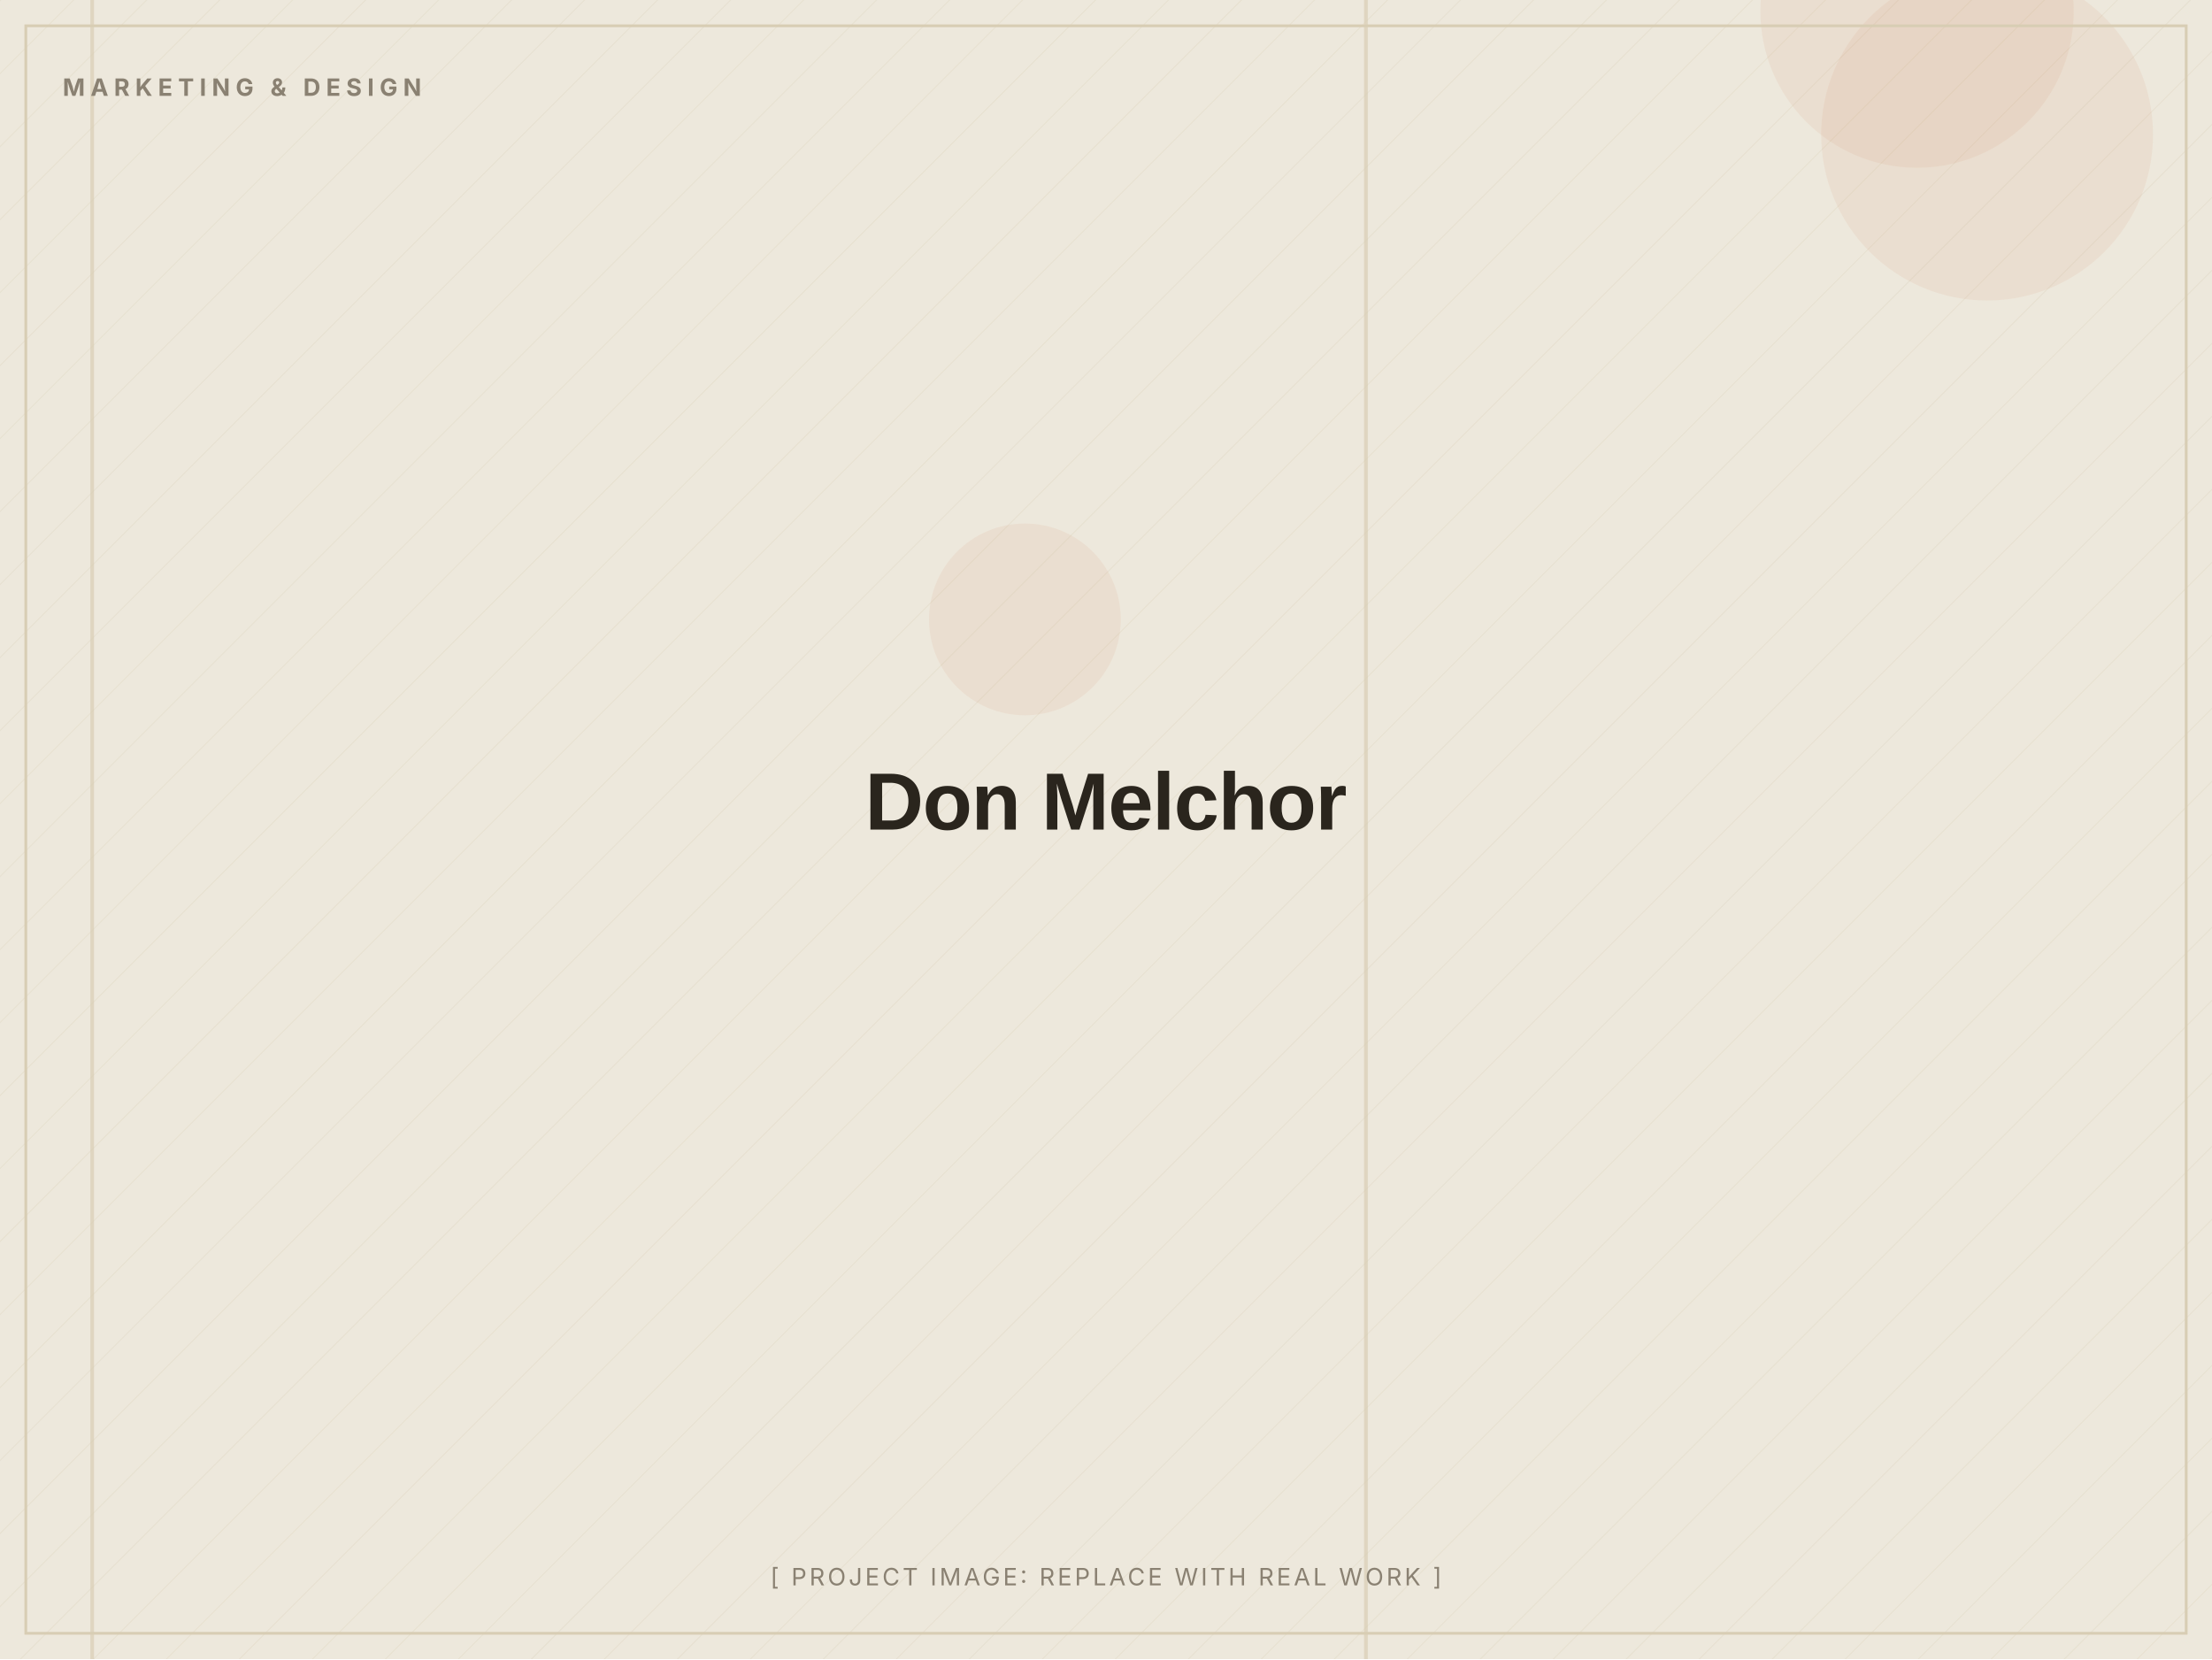
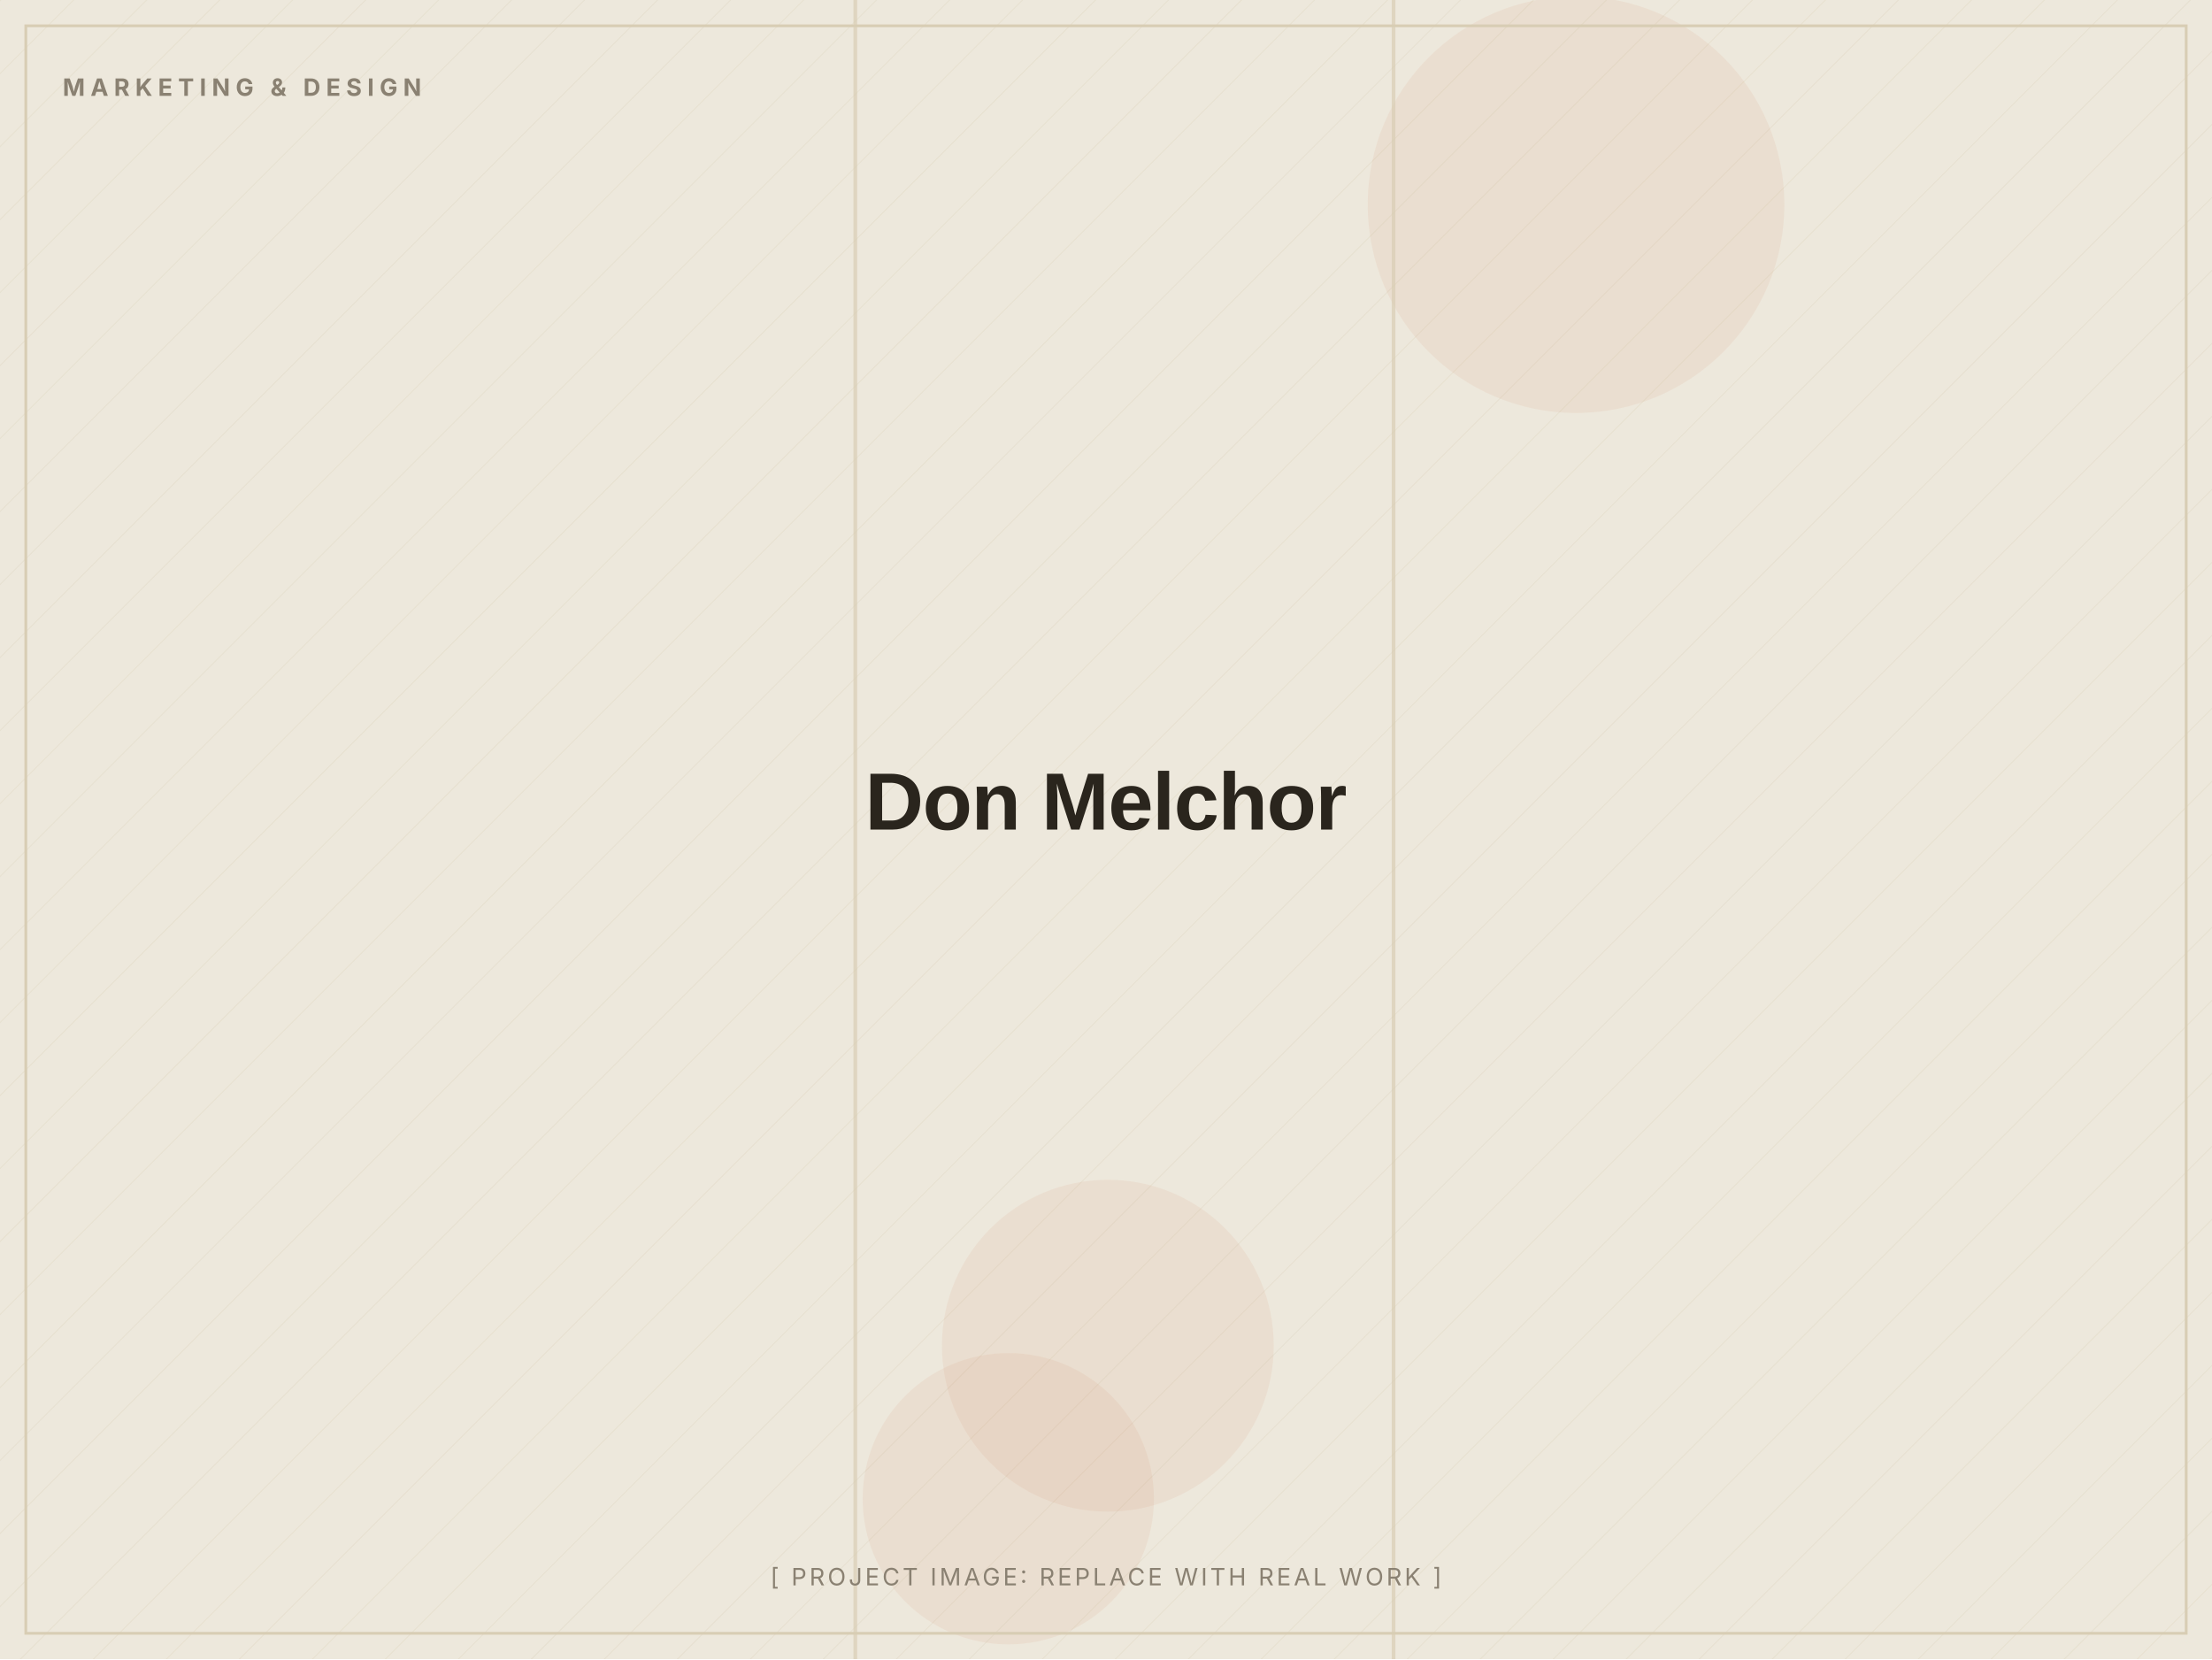
<svg xmlns="http://www.w3.org/2000/svg" width="1200" height="900" viewBox="0 0 1200 900" role="img" aria-label="Don Melchor (placeholder image)">
  <defs>
    <pattern id="d" width="28" height="28" patternUnits="userSpaceOnUse" patternTransform="rotate(45)">
      <line x1="0" y1="0" x2="0" y2="28" stroke="#D8CDB4" stroke-width="1" opacity="0.5" />
    </pattern>
  </defs>
  <rect width="1200" height="900" fill="#EDE8DC" />
  <rect width="1200" height="900" fill="url(#d)" opacity="0.55" />
-   <circle cx="556" cy="336" r="52" fill="#C2410C" opacity="0.06" />
-   <circle cx="1040" cy="6" r="85" fill="#C2410C" opacity="0.06" />
-   <circle cx="1078" cy="73" r="90" fill="#C2410C" opacity="0.06" />
-   <rect x="740" y="0" width="2" height="900" fill="#D8CDB4" opacity="0.7" />
-   <rect x="49" y="0" width="2" height="900" fill="#D8CDB4" opacity="0.7" />
+   <circle cx="547" cy="813" r="79" fill="#C2410C" opacity="0.06" />
+   <circle cx="601" cy="730" r="90" fill="#C2410C" opacity="0.06" />
+   <circle cx="855" cy="111" r="113" fill="#C2410C" opacity="0.06" />
+   <rect x="463" y="0" width="2" height="900" fill="#D8CDB4" opacity="0.7" />
+   <rect x="755" y="0" width="2" height="900" fill="#D8CDB4" opacity="0.7" />
  <rect x="14" y="14" width="1172" height="872" fill="none" stroke="#D8CDB4" stroke-width="1.5" />
  <text x="34" y="52" font-family="Inter, Arial, sans-serif" font-weight="700" font-size="13" letter-spacing="3" fill="#8A8172">MARKETING &amp; DESIGN</text>
  <text x="600.0" y="450.0" text-anchor="middle" font-family="Archivo, Arial, sans-serif" font-weight="800" font-size="44" letter-spacing="-0.5" fill="#2A251D">Don Melchor</text>
  <text x="600.0" y="860" text-anchor="middle" font-family="Inter, Arial, sans-serif" font-size="13" letter-spacing="1.5" fill="#8A8172">[ PROJECT IMAGE: REPLACE WITH REAL WORK ]</text>
</svg>
